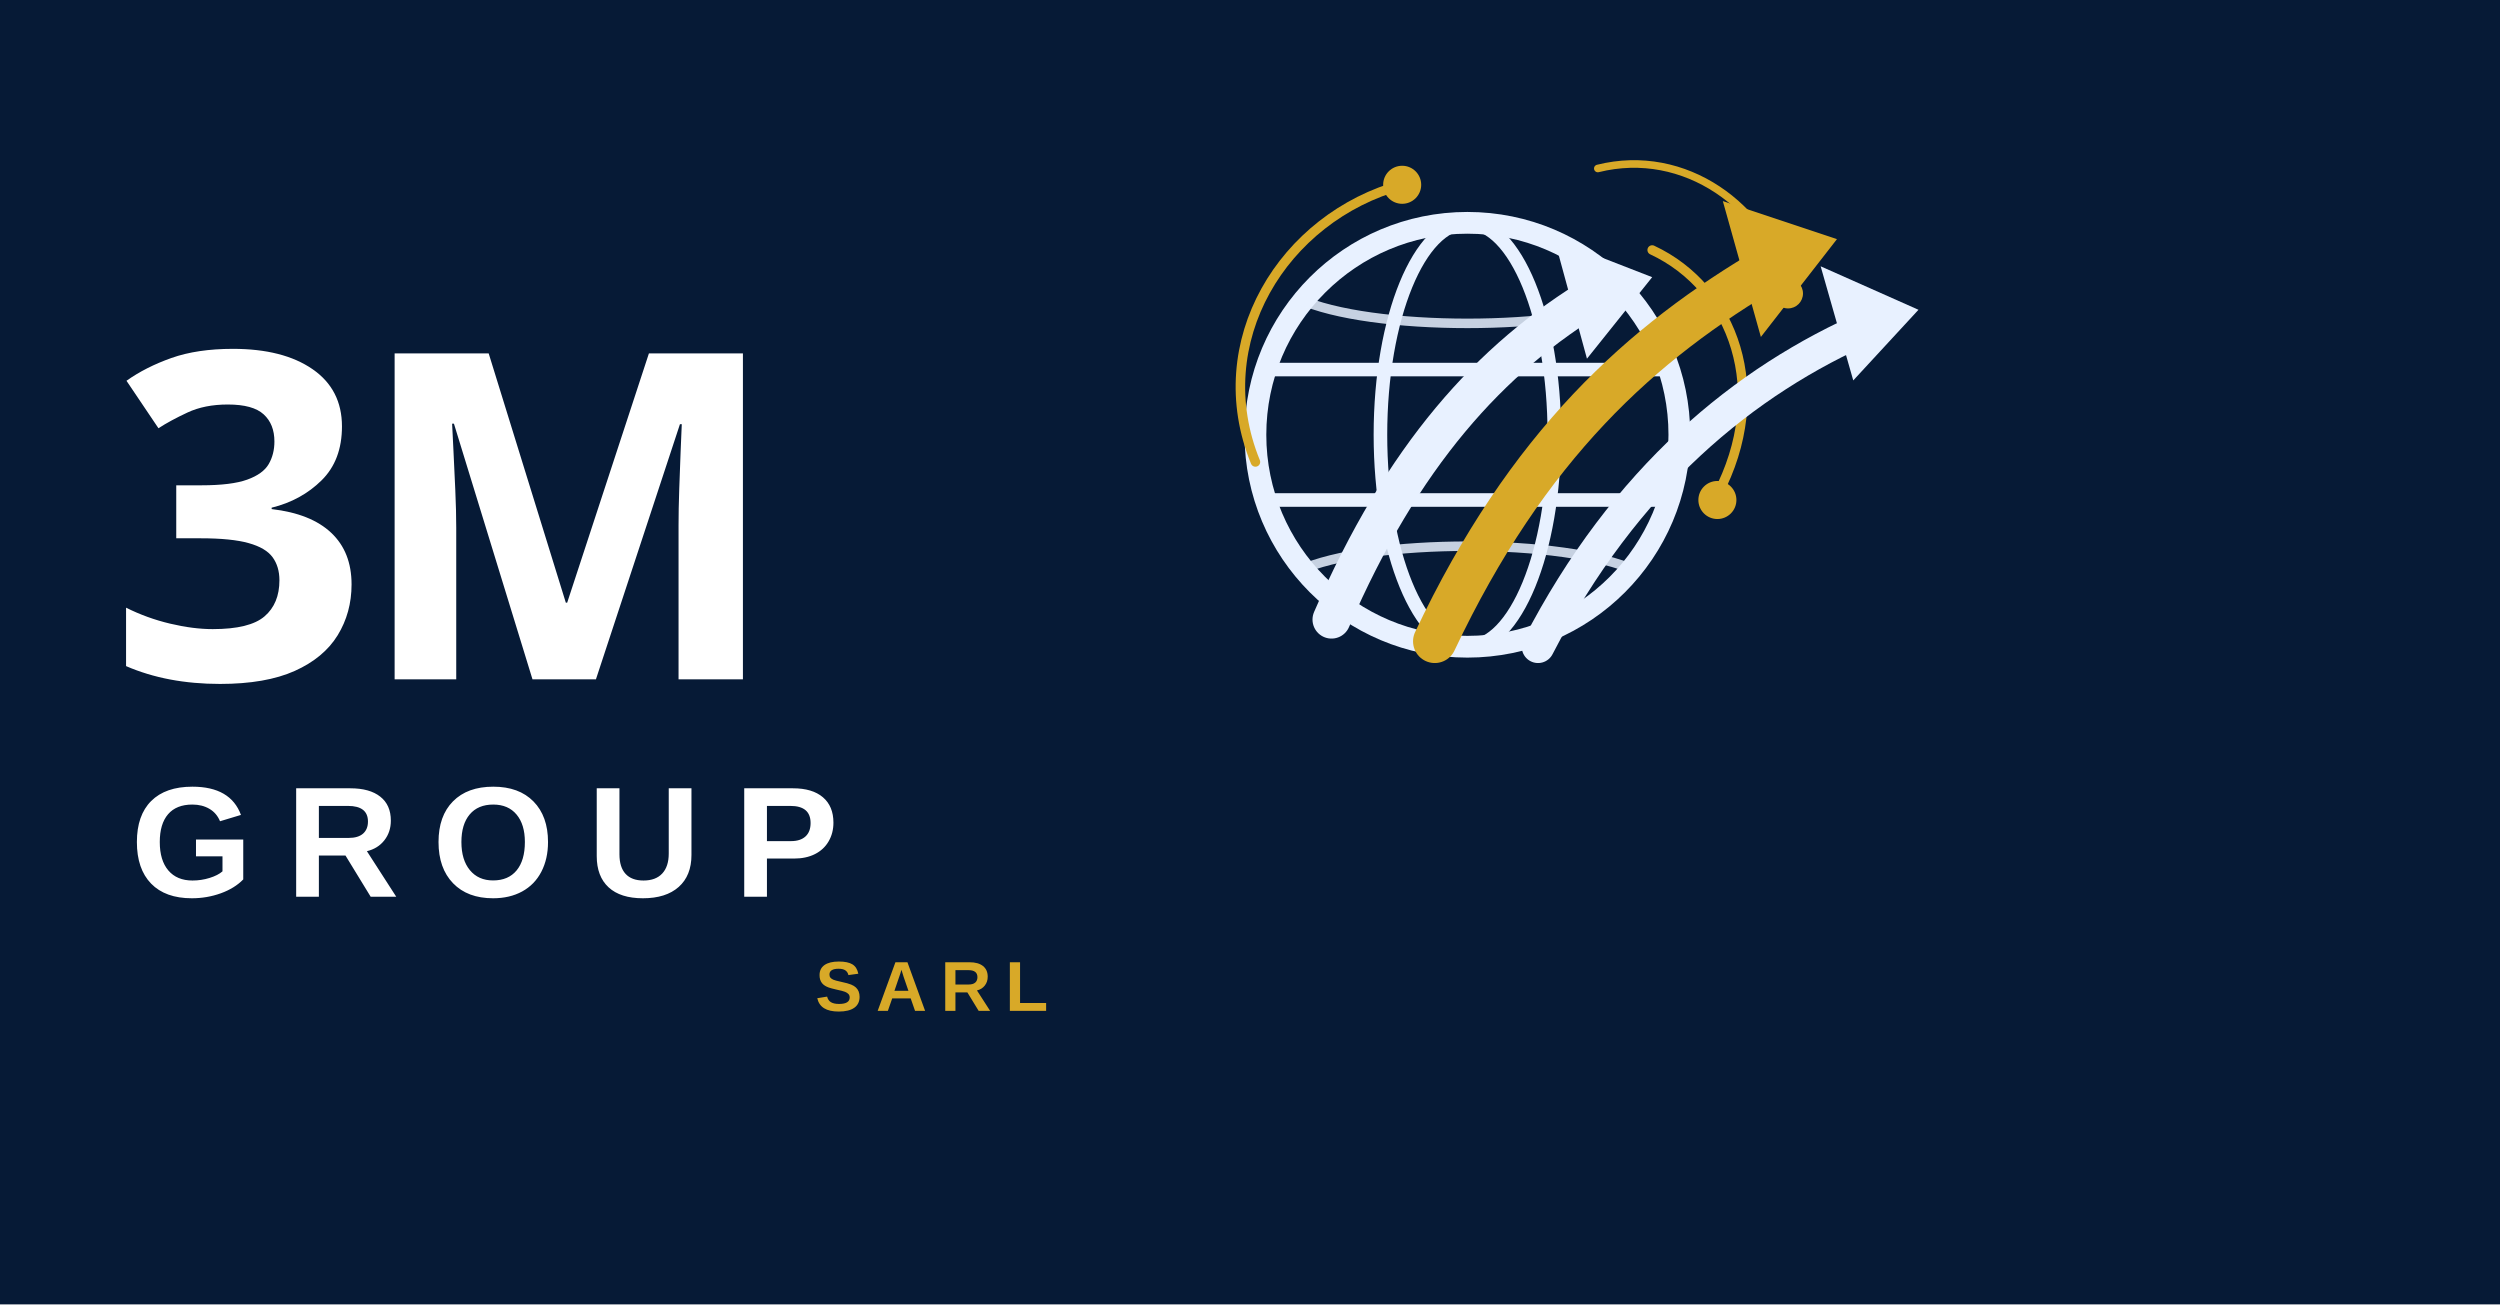
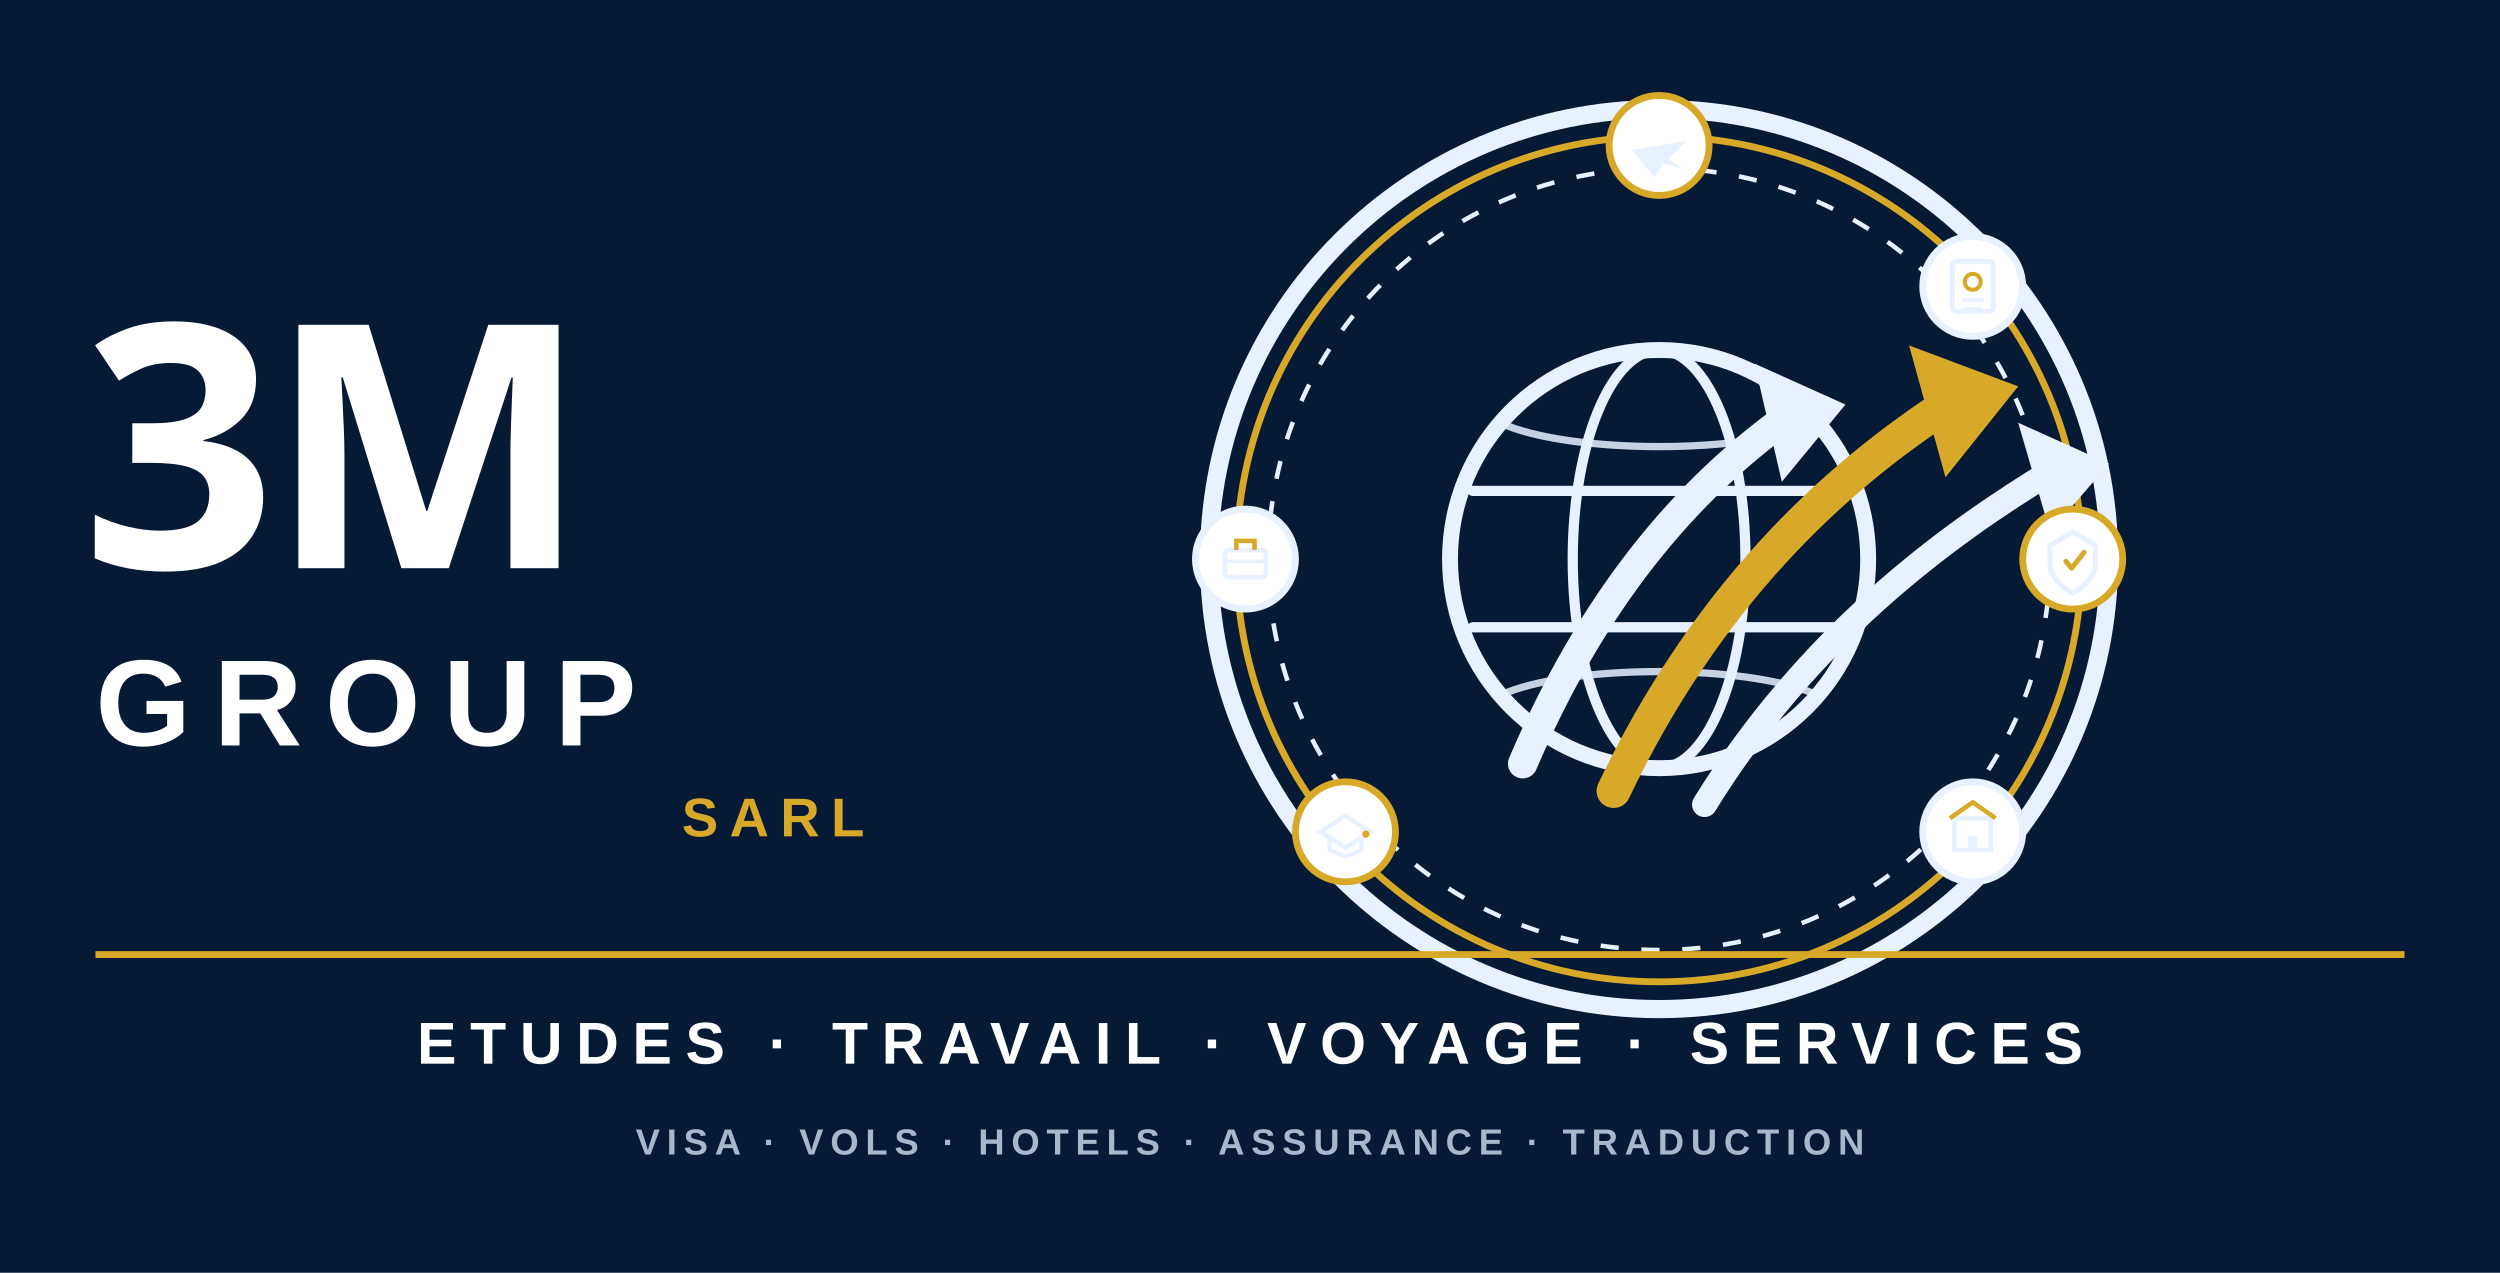
- <svg xmlns="http://www.w3.org/2000/svg" viewBox="0 0 920 480" role="img" aria-labelledby="title desc">
-   <rect width="920" height="480" fill="#061A36" />
-   <text x="40" y="250" fill="#FFFFFF" font-family="Arial Black, Impact, sans-serif" font-size="168" font-weight="900" letter-spacing="-6">3M</text>
-   <text x="48" y="330" fill="#FFFFFF" font-family="Arial, Helvetica, sans-serif" font-size="58" font-weight="800" letter-spacing="12">GROUP</text>
-   <text x="300" y="372" fill="#D8A928" font-family="Arial, Helvetica, sans-serif" font-size="26" font-weight="700" letter-spacing="5">SARL</text>
-   <g transform="translate(420 40)">
-     <circle cx="120" cy="120" r="78" fill="none" stroke="#E8F1FF" stroke-width="8" />
-     <ellipse cx="120" cy="120" rx="32" ry="78" fill="none" stroke="#E8F1FF" stroke-width="5" />
-     <path d="M48 96h144M48 144h144" fill="none" stroke="#E8F1FF" stroke-width="5" stroke-linecap="round" />
-     <path d="M58 70c26 12 98 12 124 0M58 170c26-12 98-12 124 0" fill="none" stroke="#E8F1FF" stroke-width="3.5" stroke-linecap="round" opacity="0.85" />
-     <path d="M42 130C24 86 52 40 96 28" fill="none" stroke="#D8A928" stroke-width="3.5" stroke-linecap="round" />
-     <circle cx="96" cy="28" r="7" fill="#D8A928" />
-     <path d="M188 52c30 14 44 52 24 90" fill="none" stroke="#D8A928" stroke-width="3.5" stroke-linecap="round" />
-     <circle cx="212" cy="144" r="7" fill="#D8A928" />
-     <path d="M168 22c32-8 62 14 70 44" fill="none" stroke="#D8A928" stroke-width="2.8" stroke-linecap="round" />
-     <circle cx="238" cy="68" r="5.5" fill="#D8A928" />
-     <path d="M70 188 C96 128 128 92 168 68" fill="none" stroke="#E8F1FF" stroke-width="14" stroke-linecap="round" />
-     <path d="M152 48 L188 62 L164 92 Z" fill="#E8F1FF" />
-     <path d="M108 196 C142 124 184 86 232 58" fill="none" stroke="#D8A928" stroke-width="16" stroke-linecap="round" />
-     <path d="M214 34 L256 48 L228 84 Z" fill="#D8A928" />
-     <path d="M146 198 C178 136 222 100 268 80" fill="none" stroke="#E8F1FF" stroke-width="12" stroke-linecap="round" />
-     <path d="M250 58 L286 74 L262 100 Z" fill="#E8F1FF" />
+ <svg xmlns="http://www.w3.org/2000/svg" viewBox="0 0 1100 560" role="img" aria-labelledby="title desc">
+   <rect width="1100" height="560" fill="#061A36" />
+   <text x="36" y="250" fill="#FFFFFF" font-family="Arial Black, Impact, sans-serif" font-size="150" font-weight="900" letter-spacing="-4">3M</text>
+   <text x="42" y="328" fill="#FFFFFF" font-family="Arial, Helvetica, sans-serif" font-size="54" font-weight="800" letter-spacing="10">GROUP</text>
+   <text x="300" y="368" fill="#D8A928" font-family="Arial, Helvetica, sans-serif" font-size="24" font-weight="700" letter-spacing="5">SARL</text>
+   <g transform="translate(520 36)">
+     <circle cx="210" cy="210" r="198" fill="none" stroke="#E8F1FF" stroke-width="8" />
+     <circle cx="210" cy="210" r="186" fill="none" stroke="#D8A928" stroke-width="3" />
+     <circle cx="210" cy="210" r="172" fill="none" stroke="#E8F1FF" stroke-width="2" stroke-dasharray="8 10" />
+     <circle cx="210" cy="210" r="92" fill="none" stroke="#E8F1FF" stroke-width="7" />
+     <ellipse cx="210" cy="210" rx="38" ry="92" fill="none" stroke="#E8F1FF" stroke-width="4.5" />
+     <path d="M128 180h164M128 240h164" fill="none" stroke="#E8F1FF" stroke-width="4.5" stroke-linecap="round" />
+     <path d="M140 150c30 14 110 14 140 0M140 270c30-14 110-14 140 0" fill="none" stroke="#E8F1FF" stroke-width="3.2" stroke-linecap="round" opacity="0.85" />
+     <path d="M150 300 C180 230 220 180 270 145" fill="none" stroke="#E8F1FF" stroke-width="13" stroke-linecap="round" />
+     <path d="M252 124 L292 142 L264 176 Z" fill="#E8F1FF" />
+     <path d="M190 312 C230 228 285 175 340 140" fill="none" stroke="#D8A928" stroke-width="15" stroke-linecap="round" />
+     <path d="M320 116 L368 134 L336 174 Z" fill="#D8A928" />
+     <path d="M230 318 C275 245 335 200 385 170" fill="none" stroke="#E8F1FF" stroke-width="11" stroke-linecap="round" />
+     <path d="M368 150 L408 168 L382 198 Z" fill="#E8F1FF" />
+     <g transform="translate(210 28)">
+       <circle r="22" fill="#FFFFFF" stroke="#D8A928" stroke-width="3" />
+       <path d="M-12 2 L12 -2 L4 6 L10 10 L2 8 L-2 14 Z" fill="#E8F1FF" />
+     </g>
+     <g transform="translate(348 90)">
+       <circle r="22" fill="#FFFFFF" stroke="#E8F1FF" stroke-width="3" />
+       <rect x="-9" y="-11" width="18" height="22" rx="2" fill="none" stroke="#E8F1FF" stroke-width="2.2" />
+       <circle cx="0" cy="-2" r="3.5" fill="none" stroke="#D8A928" stroke-width="1.8" />
+       <path d="M-5 6h10M-4 10h8" stroke="#E8F1FF" stroke-width="1.6" />
+     </g>
+     <g transform="translate(392 210)">
+       <circle r="22" fill="#FFFFFF" stroke="#D8A928" stroke-width="3" />
+       <path d="M0 -12 L10 -6 V2 C10 8 4 13 0 15 C-4 13 -10 8 -10 2 V-6 Z" fill="none" stroke="#E8F1FF" stroke-width="2.2" />
+       <path d="M-3 1 L-0.5 4 L5 -3" fill="none" stroke="#D8A928" stroke-width="2.2" stroke-linecap="round" stroke-linejoin="round" />
+     </g>
+     <g transform="translate(348 330)">
+       <circle r="22" fill="#FFFFFF" stroke="#E8F1FF" stroke-width="3" />
+       <rect x="-8" y="-6" width="16" height="14" fill="none" stroke="#E8F1FF" stroke-width="2" />
+       <path d="M-10 -6 L0 -13 L10 -6" fill="none" stroke="#D8A928" stroke-width="2" stroke-linejoin="round" />
+       <rect x="-2" y="2" width="4" height="6" fill="#E8F1FF" />
+     </g>
+     <g transform="translate(72 330)">
+       <circle r="22" fill="#FFFFFF" stroke="#D8A928" stroke-width="3" />
+       <path d="M-11 0 L0 -7 L11 0 L0 7 Z" fill="none" stroke="#E8F1FF" stroke-width="2" />
+       <path d="M-7 2 V8 L0 11 L7 8 V2" fill="none" stroke="#E8F1FF" stroke-width="1.8" />
+       <circle cx="9" cy="1" r="1.6" fill="#D8A928" />
+     </g>
+     <g transform="translate(28 210)">
+       <circle r="22" fill="#FFFFFF" stroke="#E8F1FF" stroke-width="3" />
+       <rect x="-9" y="-4" width="18" height="12" rx="1.5" fill="none" stroke="#E8F1FF" stroke-width="2" />
+       <path d="M-4 -4 V-8 H4 V-4" fill="none" stroke="#D8A928" stroke-width="2" />
+       <path d="M-9 1 H9" stroke="#E8F1FF" stroke-width="1.6" />
+     </g>
  </g>
+   <line x1="42" y1="420" x2="1058" y2="420" stroke="#D8A928" stroke-width="3" />
+   <text x="550" y="468" text-anchor="middle" fill="#FFFFFF" font-family="Arial, Helvetica, sans-serif" font-size="26" font-weight="700" letter-spacing="6">ETUDES  ·  TRAVAIL  ·  VOYAGE  ·  SERVICES</text>
+   <text x="550" y="508" text-anchor="middle" fill="#A8B7C9" font-family="Arial, Helvetica, sans-serif" font-size="16" font-weight="600" letter-spacing="3">VISA  ·  VOLS  ·  HOTELS  ·  ASSURANCE  ·  TRADUCTION</text>
</svg>
